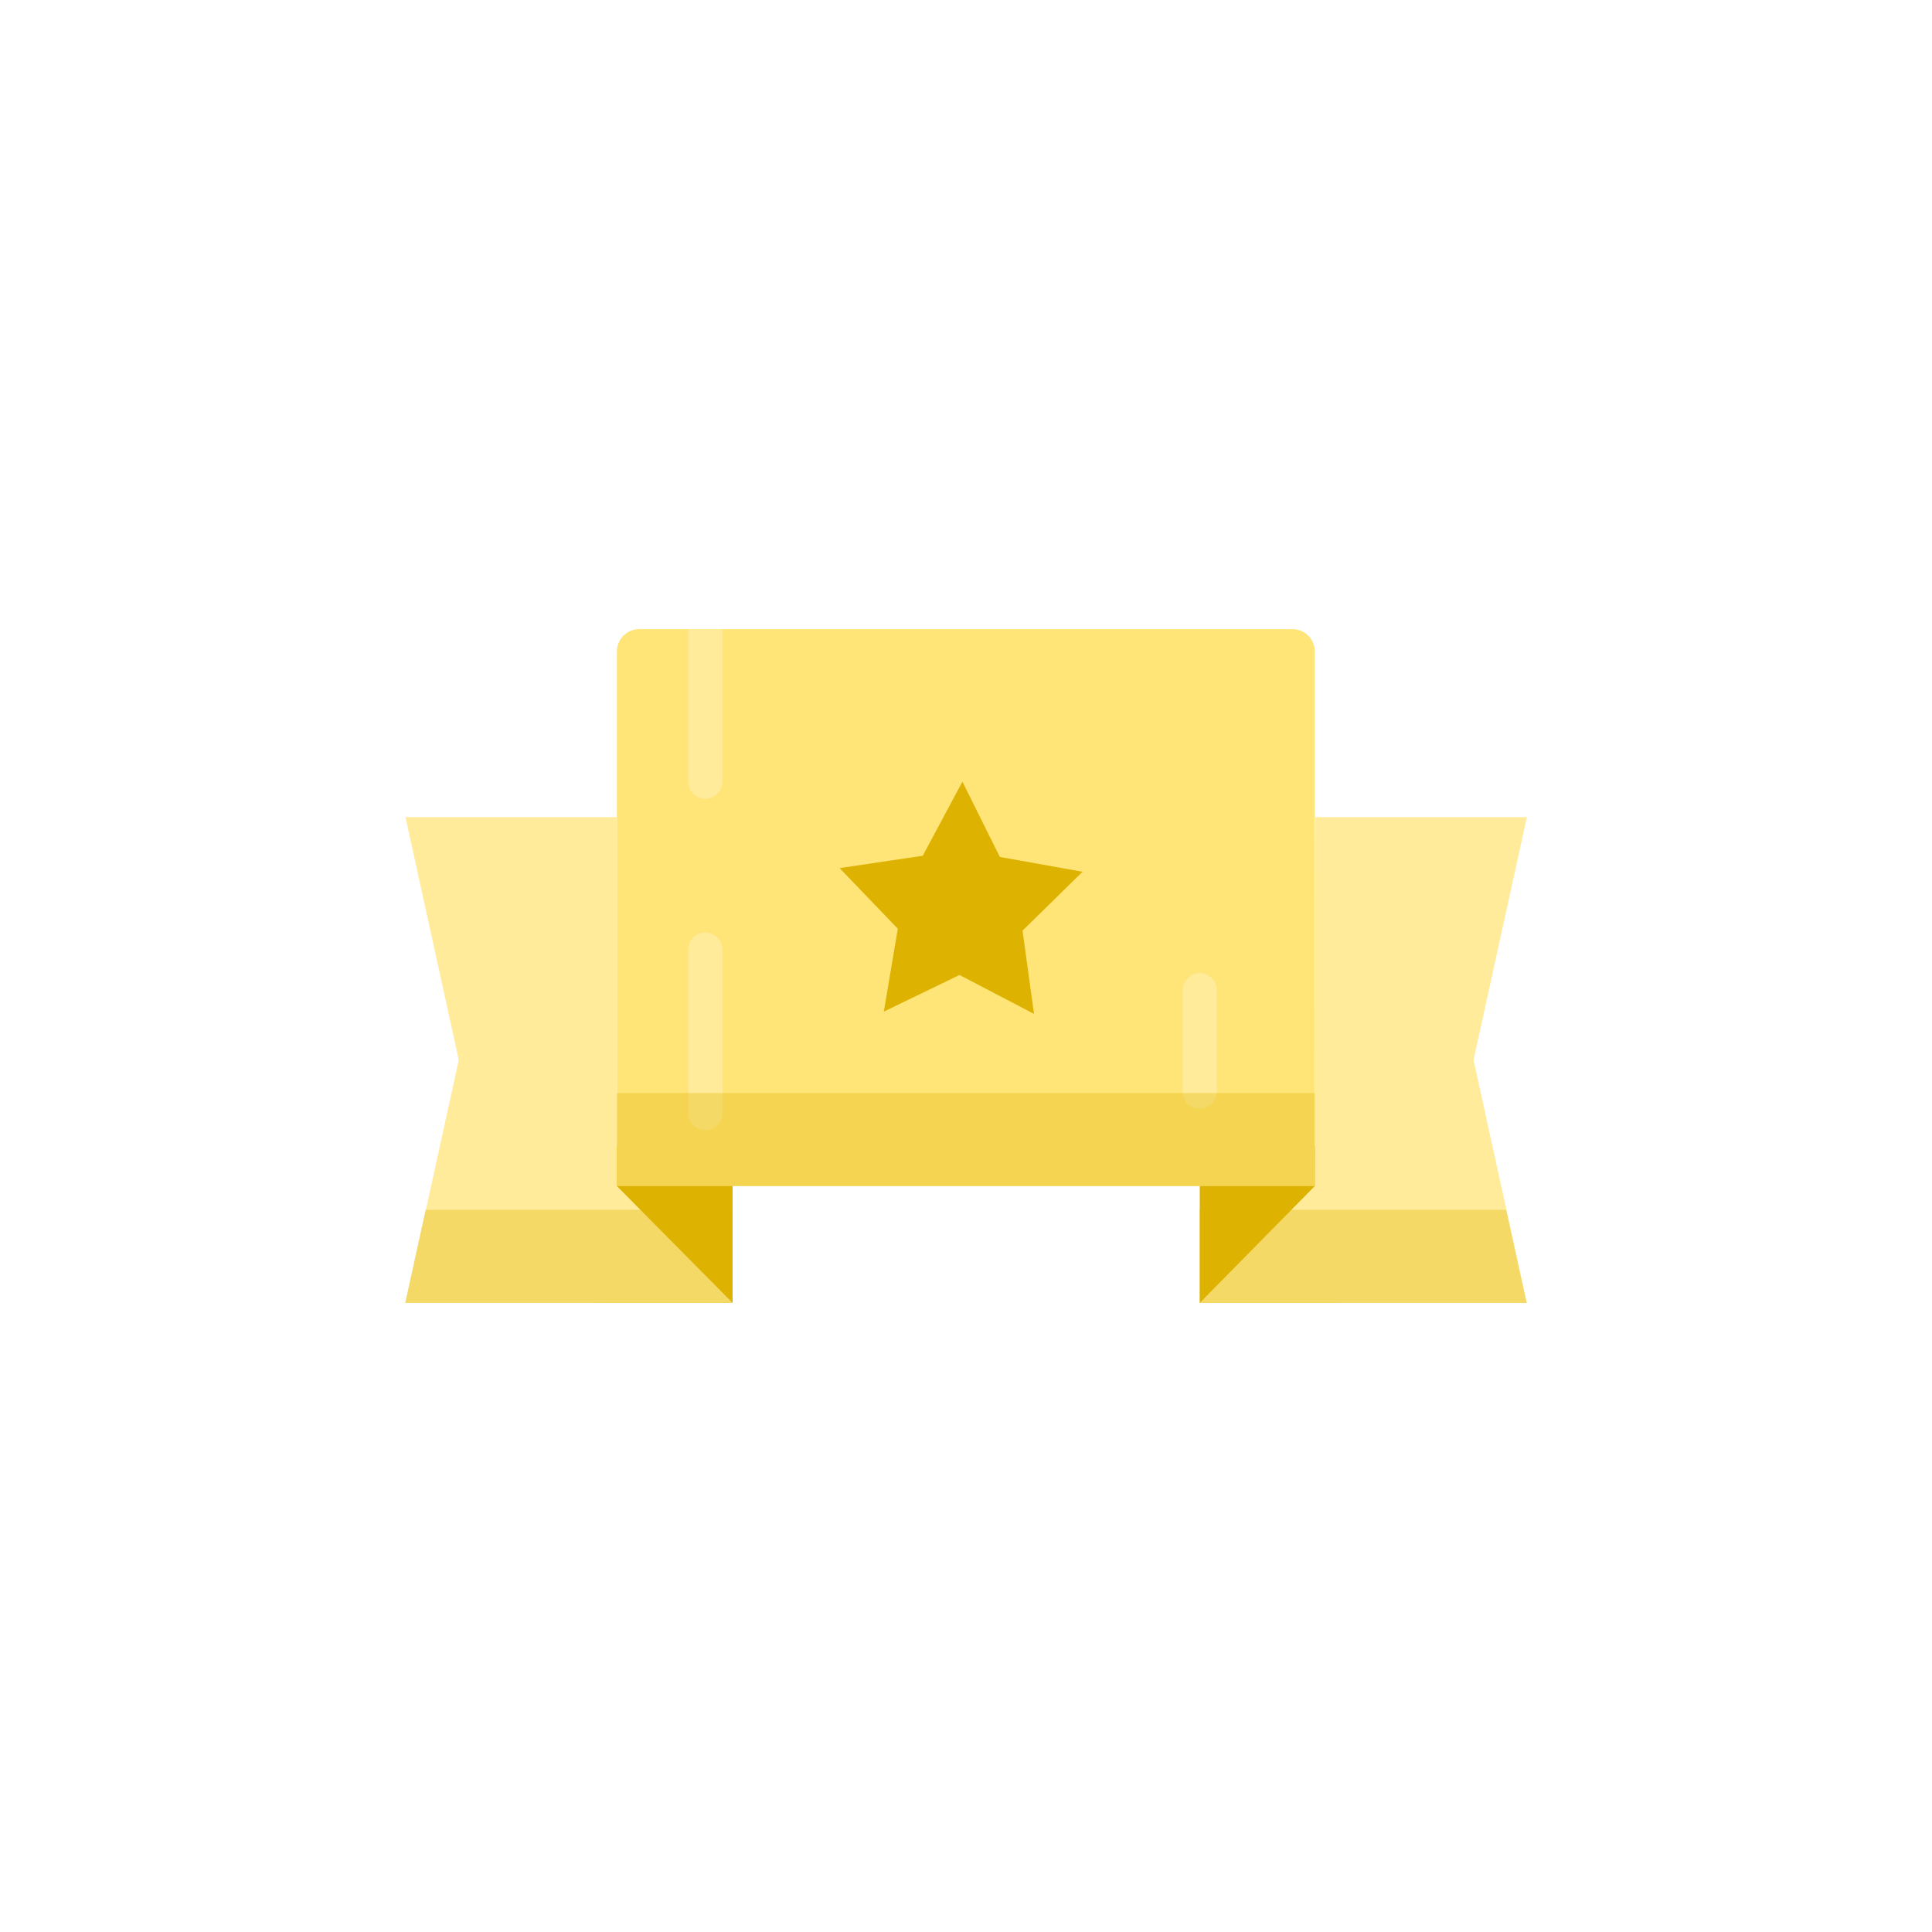
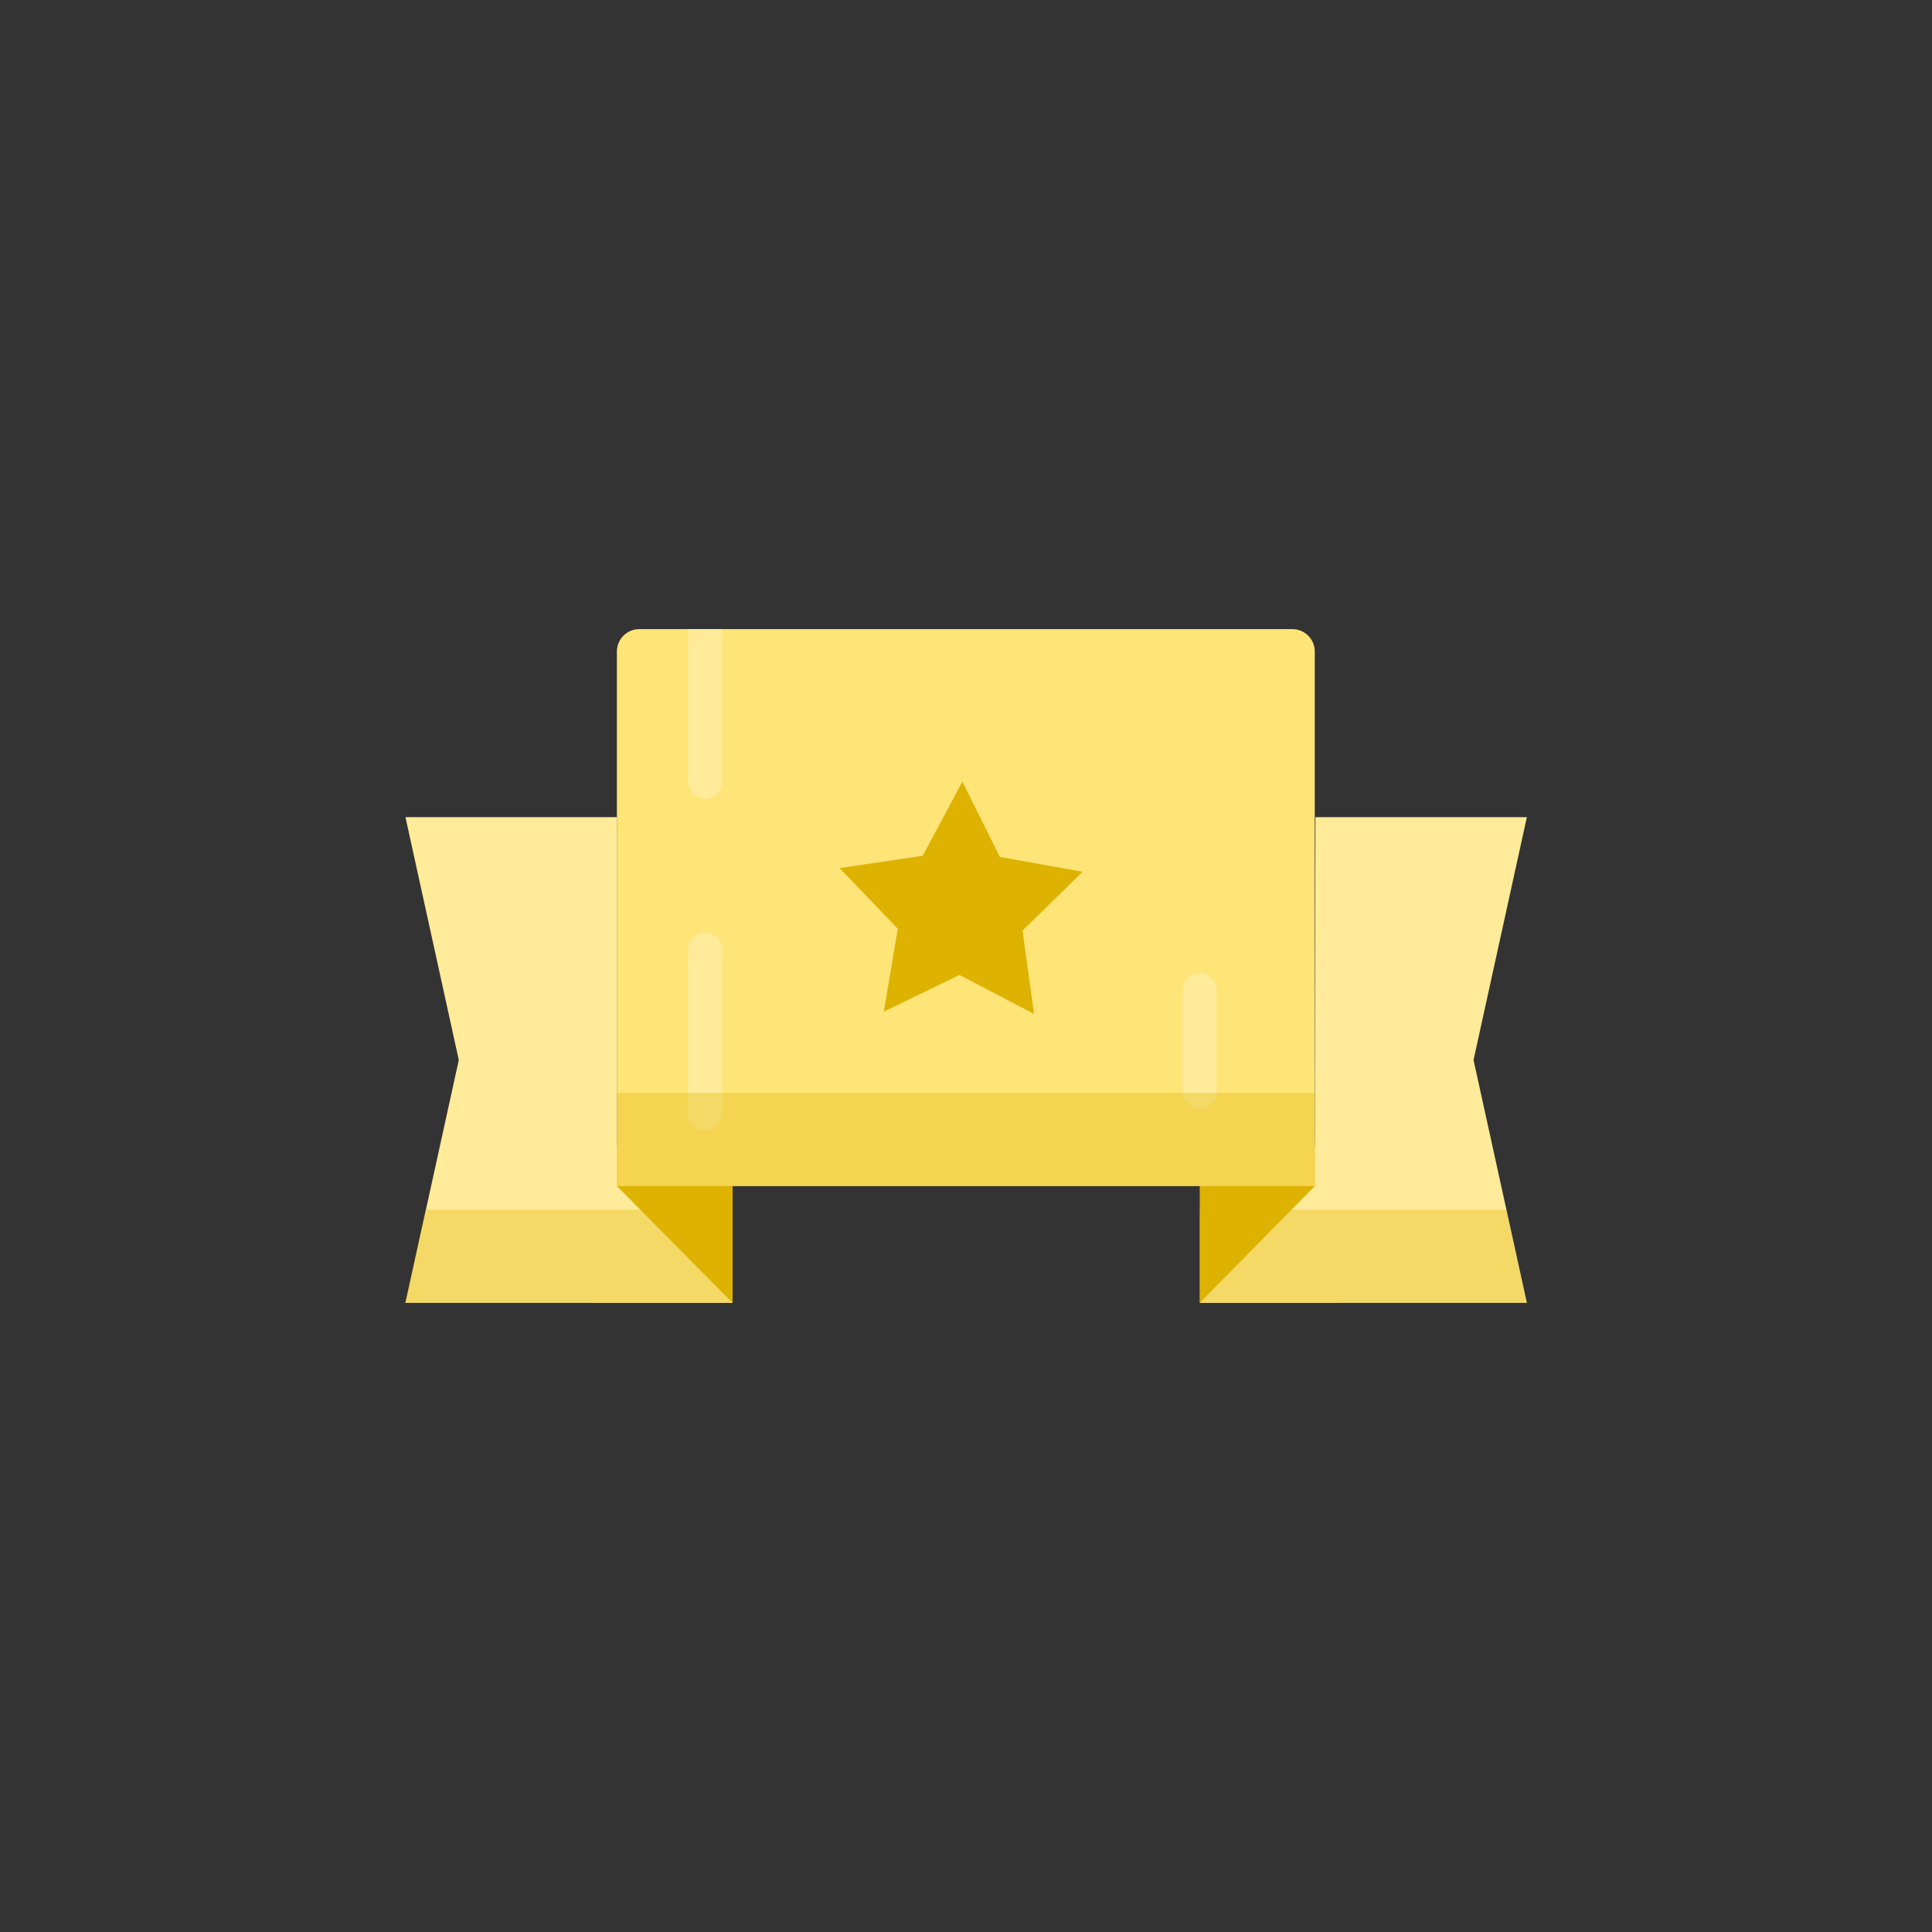
<svg xmlns="http://www.w3.org/2000/svg" version="1.1" id="Layer_1" x="0px" y="0px" viewBox="0 0 512 512" style="enable-background:new 0 0 512 512;" xml:space="preserve">
  <defs id="defs67" />
+   <rect style="opacity:1;fill:#333333;fill-opacity:1;stroke:none;stroke-width:15;stroke-miterlimit:4;stroke-dasharray:none;stroke-opacity:1" id="rect4164" width="512" height="512" x="0" y="0" />
  <g id="g4197" transform="matrix(0.5806153,0,0,0.5806153,107.3625,107.3625)">
    <g id="g3">
      <polygon id="polygon5" points="149.459,409.755 86.502,409.755 86.502,338.195 149.459,338.195 149.459,356.45 " style="fill:#ddb200" />
      <polygon id="polygon7" points="425.652,409.755 362.694,409.755 362.694,338.195 425.652,338.195 425.652,356.45 " style="fill:#ddb200" />
    </g>
    <path id="path9" d="m 415.19,356.45 -318.533,0 0,-244.035 c 0,-5.594 4.576,-10.17 10.17,-10.17 l 298.194,0 c 5.594,0 10.17,4.576 10.17,10.17 l -10e-4,244.035 0,0 z" style="fill:#ffe477" />
    <g id="g11">
      <polygon id="polygon13" points="96.657,188.058 0.153,188.058 24.496,298.907 0.153,409.755 149.459,409.755 96.657,356.45 " style="fill:#ffeb99" />
      <polygon id="polygon15" points="415.496,188.058 512,188.058 487.657,298.907 512,409.755 362.694,409.755 415.19,356.45 " style="fill:#ffeb99" />
      <path id="path17" d="m 144.81,102.246 0,69.623 c 0,4.31 -3.493,7.804 -7.804,7.804 -4.311,0 -7.804,-3.494 -7.804,-7.804 l 0,-69.623 15.608,0 z" style="fill:#ffeb99" />
      <path id="path19" d="m 137.006,330.982 c -4.311,0 -7.804,-3.494 -7.804,-7.804 l 0,-74.69 c 0,-4.31 3.493,-7.804 7.804,-7.804 4.311,0 7.804,3.494 7.804,7.804 l 0,74.69 c 0,4.31 -3.493,7.804 -7.804,7.804 z" style="fill:#ffeb99" />
      <path id="path21" d="m 362.694,321.135 c -4.311,0 -7.804,-3.494 -7.804,-7.804 l 0,-46.298 c 0,-4.31 3.493,-7.804 7.804,-7.804 4.311,0 7.804,3.494 7.804,7.804 l 0,46.298 c 0,4.31 -3.493,7.804 -7.804,7.804 z" style="fill:#ffeb99" />
    </g>
    <g id="g23">
      <polygon id="polygon25" points="281.802,239.846 287.032,277.852 253.026,260.095 218.497,276.813 224.876,238.984 198.307,211.312 236.255,205.688 254.362,171.868 271.437,206.222 309.198,212.991 " style="fill:#ddb200" />
      <g id="g27" style="opacity:0.33">
        <polygon id="polygon29" points="9.328,367.28 0,409.755 86.349,409.755 149.306,409.755 149.306,367.28 86.349,367.28 " style="fill:#ddb200" />
        <rect id="rect31" height="42.476" width="318.537" style="fill:#ddb200" y="313.969" x="96.655" />
        <polygon id="polygon33" points="425.499,367.28 362.541,367.28 362.541,409.755 425.499,409.755 511.847,409.755 502.519,367.28 " style="fill:#ddb200" />
      </g>
    </g>
    <g id="g35" />
    <g id="g37" />
    <g id="g39" />
    <g id="g41" />
    <g id="g43" />
    <g id="g45" />
    <g id="g47" />
    <g id="g49" />
    <g id="g51" />
    <g id="g53" />
    <g id="g55" />
    <g id="g57" />
    <g id="g59" />
    <g id="g61" />
    <g id="g63" />
  </g>
</svg>
